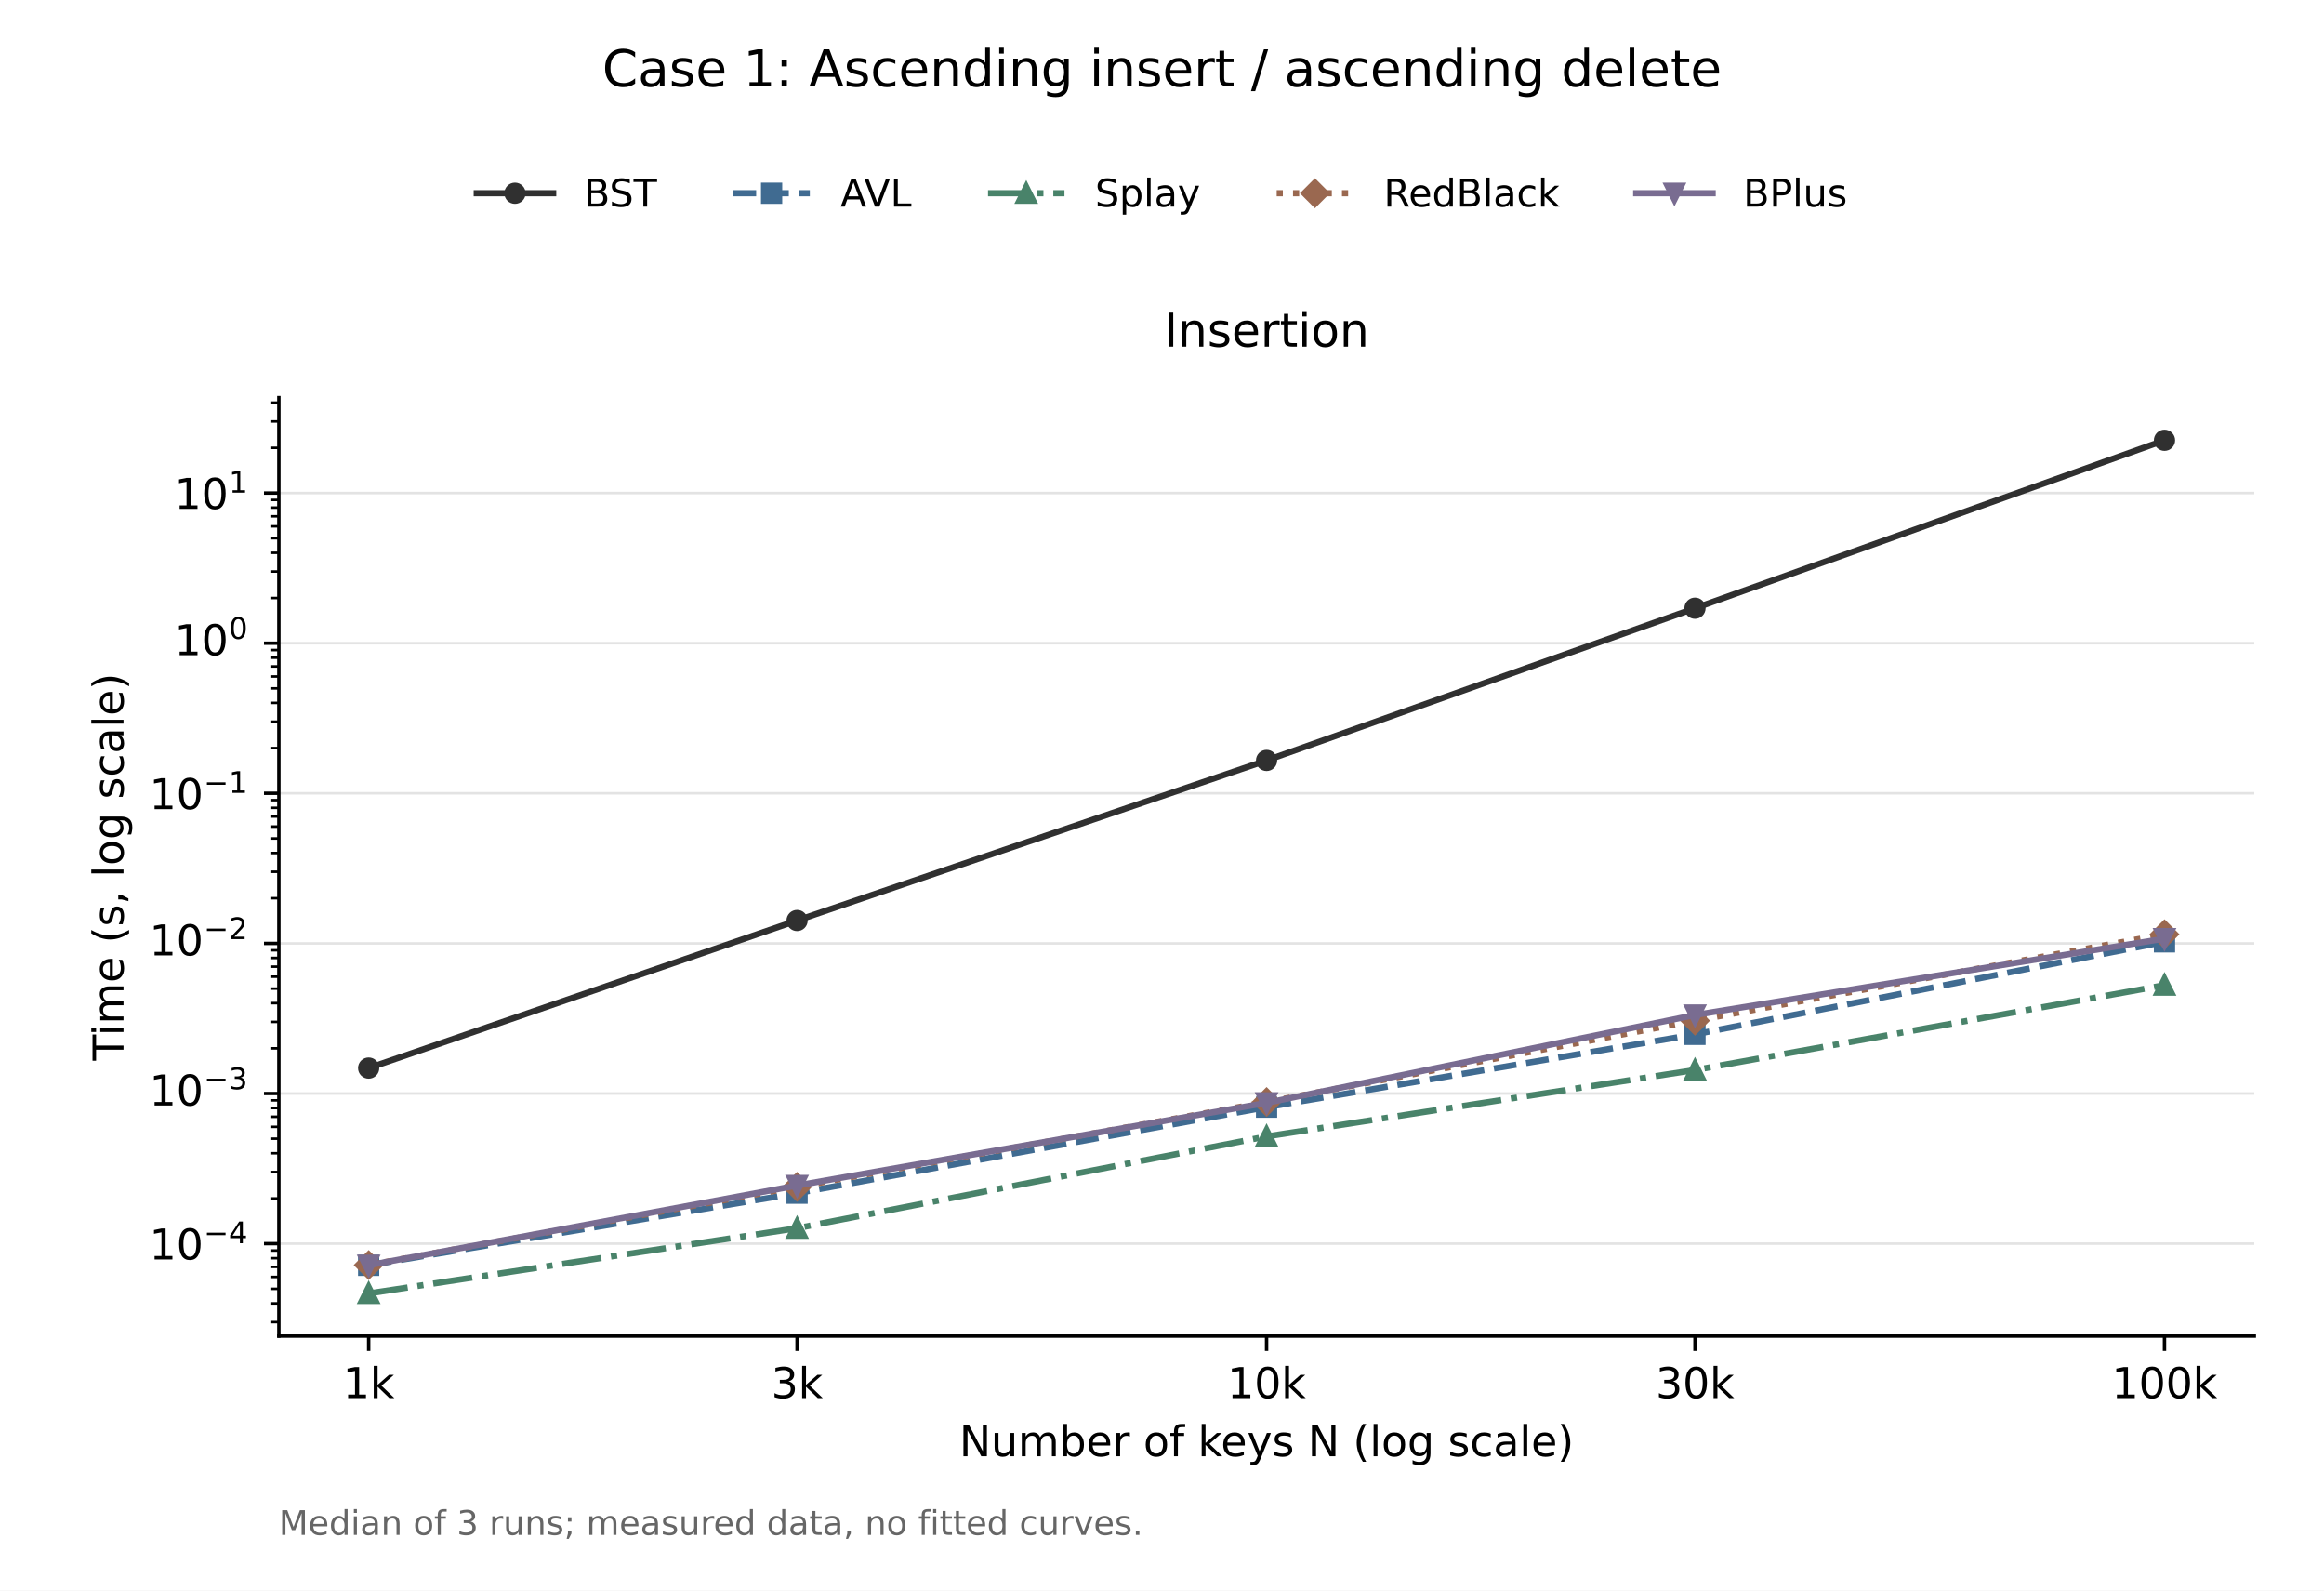
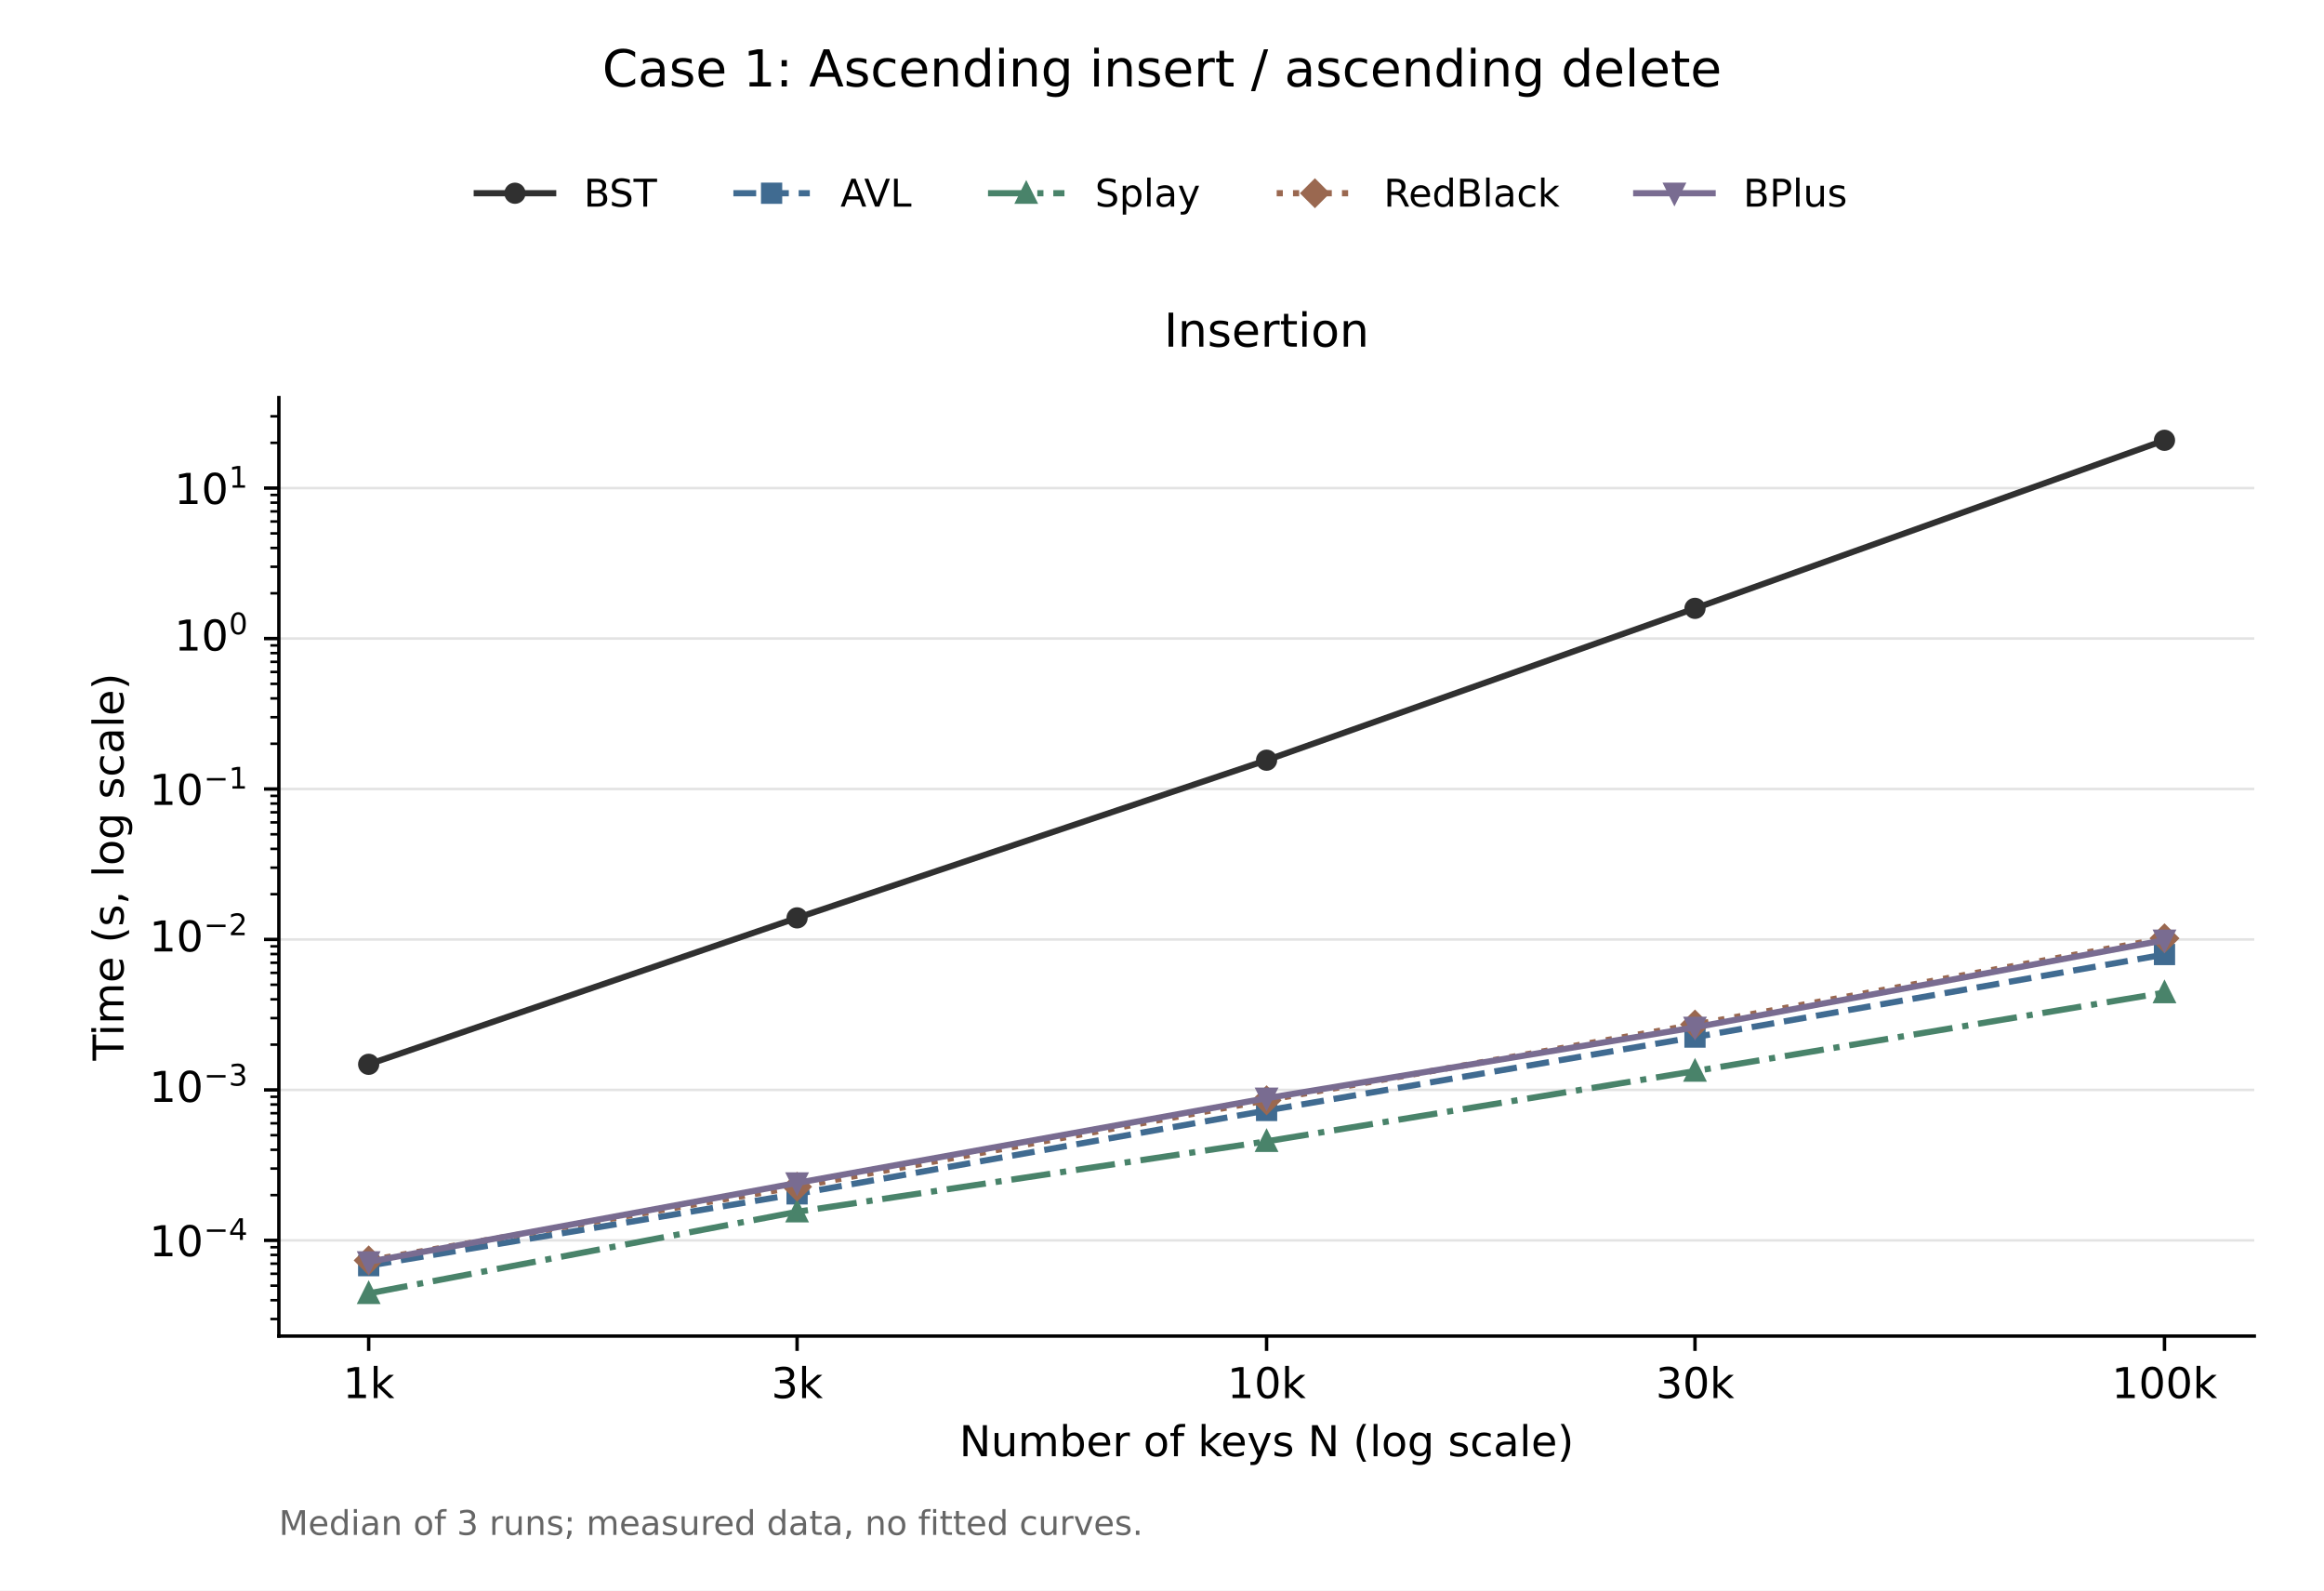
<svg xmlns="http://www.w3.org/2000/svg" xmlns:xlink="http://www.w3.org/1999/xlink" width="547.2pt" height="374.4pt" viewBox="0 0 547.2 374.4" version="1.1">
  <defs>
    <style type="text/css">*{stroke-linejoin: round; stroke-linecap: butt}</style>
  </defs>
  <g id="figure_1">
    <g id="patch_1">
      <path d="M 0 374.4 L 547.2 374.4 L 547.2 0 L 0 0 z " style="fill: #ffffff" />
    </g>
    <g id="axes_1">
      <g id="patch_2">
        <path d="M 65.664 314.496 L 530.784 314.496 L 530.784 93.6 L 65.664 93.6 z " style="fill: #ffffff" />
      </g>
      <g id="matplotlib.axis_1">
        <g id="xtick_1">
          <g id="line2d_1">
            <defs>
-               <path id="m1c7513a665" d="M 0 0 L 0 3.5 " style="stroke: #000000; stroke-width: 0.8" />
+               <path id="m2b00130491" d="M 0 0 L 0 3.5 " style="stroke: #000000; stroke-width: 0.8" />
            </defs>
            <g>
-               <use xlink:href="#m1c7513a665" x="86.806" y="314.496" style="stroke: #000000; stroke-width: 0.8" />
+               <use xlink:href="#m2b00130491" x="86.806" y="314.496" style="stroke: #000000; stroke-width: 0.8" />
            </g>
          </g>
          <g id="text_1">
            <text style="font-size: 10px; font-family: 'DejaVu Sans'; text-anchor: middle" x="86.806" y="329.094" transform="rotate(-0 86.80582 329.0944)">1k</text>
          </g>
        </g>
        <g id="xtick_2">
          <g id="line2d_2">
            <g>
-               <use xlink:href="#m1c7513a665" x="187.678" y="314.496" style="stroke: #000000; stroke-width: 0.8" />
+               <use xlink:href="#m2b00130491" x="187.678" y="314.496" style="stroke: #000000; stroke-width: 0.8" />
            </g>
          </g>
          <g id="text_2">
            <text style="font-size: 10px; font-family: 'DejaVu Sans'; text-anchor: middle" x="187.678" y="329.094" transform="rotate(-0 187.6779 329.0944)">3k</text>
          </g>
        </g>
        <g id="xtick_3">
          <g id="line2d_3">
            <g>
-               <use xlink:href="#m1c7513a665" x="298.224" y="314.496" style="stroke: #000000; stroke-width: 0.8" />
+               <use xlink:href="#m2b00130491" x="298.224" y="314.496" style="stroke: #000000; stroke-width: 0.8" />
            </g>
          </g>
          <g id="text_3">
            <text style="font-size: 10px; font-family: 'DejaVu Sans'; text-anchor: middle" x="298.224" y="329.094" transform="rotate(-0 298.224 329.0944)">10k</text>
          </g>
        </g>
        <g id="xtick_4">
          <g id="line2d_4">
            <g>
-               <use xlink:href="#m1c7513a665" x="399.096" y="314.496" style="stroke: #000000; stroke-width: 0.8" />
+               <use xlink:href="#m2b00130491" x="399.096" y="314.496" style="stroke: #000000; stroke-width: 0.8" />
            </g>
          </g>
          <g id="text_4">
            <text style="font-size: 10px; font-family: 'DejaVu Sans'; text-anchor: middle" x="399.096" y="329.094" transform="rotate(-0 399.0961 329.0944)">30k</text>
          </g>
        </g>
        <g id="xtick_5">
          <g id="line2d_5">
            <g>
-               <use xlink:href="#m1c7513a665" x="509.642" y="314.496" style="stroke: #000000; stroke-width: 0.8" />
+               <use xlink:href="#m2b00130491" x="509.642" y="314.496" style="stroke: #000000; stroke-width: 0.8" />
            </g>
          </g>
          <g id="text_5">
            <text style="font-size: 10px; font-family: 'DejaVu Sans'; text-anchor: middle" x="509.642" y="329.094" transform="rotate(-0 509.6422 329.0944)">100k</text>
          </g>
        </g>
        <g id="text_6">
          <text style="font-size: 10px; font-family: 'DejaVu Sans'; text-anchor: middle" x="298.224" y="342.773" transform="rotate(-0 298.224 342.7726)">Number of keys N (log scale)</text>
        </g>
      </g>
      <g id="matplotlib.axis_2">
        <g id="ytick_1">
          <g id="line2d_6">
-             <path d="M 65.664 292.737 L 530.784 292.737 " clip-path="url(#pee68de9b58)" style="fill: none; stroke: #e3e3e3; stroke-width: 0.6; stroke-linecap: square" />
+             <path d="M 65.664 291.967 L 530.784 291.967 " clip-path="url(#p009f56ac9d)" style="fill: none; stroke: #e3e3e3; stroke-width: 0.6; stroke-linecap: square" />
          </g>
          <g id="line2d_7">
            <defs>
-               <path id="ma2f97e569a" d="M 0 0 L -3.5 0 " style="stroke: #000000; stroke-width: 0.8" />
+               <path id="m5055ec1db6" d="M 0 0 L -3.5 0 " style="stroke: #000000; stroke-width: 0.8" />
            </defs>
            <g>
-               <use xlink:href="#ma2f97e569a" x="65.664" y="292.737" style="stroke: #000000; stroke-width: 0.8" />
+               <use xlink:href="#m5055ec1db6" x="65.664" y="291.967" style="stroke: #000000; stroke-width: 0.8" />
            </g>
          </g>
          <g id="text_7">
-             <g transform="translate(35.164 296.5367)">
+             <g transform="translate(35.164 295.7666)">
              <text>
                <tspan x="0" y="-0.064" style="font-size: 10px; font-family: 'DejaVu Sans'">1</tspan>
                <tspan x="6.362" y="-0.064" style="font-size: 10px; font-family: 'DejaVu Sans'">0</tspan>
                <tspan x="12.82" y="-3.892" style="font-size: 7px; font-family: 'DejaVu Sans'">−</tspan>
                <tspan x="18.686" y="-3.892" style="font-size: 7px; font-family: 'DejaVu Sans'">4</tspan>
              </text>
            </g>
          </g>
        </g>
        <g id="ytick_2">
          <g id="line2d_8">
-             <path d="M 65.664 257.402 L 530.784 257.402 " clip-path="url(#pee68de9b58)" style="fill: none; stroke: #e3e3e3; stroke-width: 0.6; stroke-linecap: square" />
+             <path d="M 65.664 256.553 L 530.784 256.553 " clip-path="url(#p009f56ac9d)" style="fill: none; stroke: #e3e3e3; stroke-width: 0.6; stroke-linecap: square" />
          </g>
          <g id="line2d_9">
            <g>
-               <use xlink:href="#ma2f97e569a" x="65.664" y="257.402" style="stroke: #000000; stroke-width: 0.8" />
+               <use xlink:href="#m5055ec1db6" x="65.664" y="256.553" style="stroke: #000000; stroke-width: 0.8" />
            </g>
          </g>
          <g id="text_8">
-             <g transform="translate(35.164 261.201)">
+             <g transform="translate(35.164 260.3518)">
              <text>
                <tspan x="0" y="-0.977" style="font-size: 10px; font-family: 'DejaVu Sans'">1</tspan>
                <tspan x="6.362" y="-0.977" style="font-size: 10px; font-family: 'DejaVu Sans'">0</tspan>
                <tspan x="12.82" y="-4.805" style="font-size: 7px; font-family: 'DejaVu Sans'">−</tspan>
                <tspan x="18.686" y="-4.805" style="font-size: 7px; font-family: 'DejaVu Sans'">3</tspan>
              </text>
            </g>
          </g>
        </g>
        <g id="ytick_3">
          <g id="line2d_10">
-             <path d="M 65.664 222.066 L 530.784 222.066 " clip-path="url(#pee68de9b58)" style="fill: none; stroke: #e3e3e3; stroke-width: 0.6; stroke-linecap: square" />
+             <path d="M 65.664 221.138 L 530.784 221.138 " clip-path="url(#p009f56ac9d)" style="fill: none; stroke: #e3e3e3; stroke-width: 0.6; stroke-linecap: square" />
          </g>
          <g id="line2d_11">
            <g>
-               <use xlink:href="#ma2f97e569a" x="65.664" y="222.066" style="stroke: #000000; stroke-width: 0.8" />
+               <use xlink:href="#m5055ec1db6" x="65.664" y="221.138" style="stroke: #000000; stroke-width: 0.8" />
            </g>
          </g>
          <g id="text_9">
-             <g transform="translate(35.164 225.8653)">
+             <g transform="translate(35.164 224.937)">
              <text>
                <tspan x="0" y="-0.977" style="font-size: 10px; font-family: 'DejaVu Sans'">1</tspan>
                <tspan x="6.362" y="-0.977" style="font-size: 10px; font-family: 'DejaVu Sans'">0</tspan>
                <tspan x="12.82" y="-4.805" style="font-size: 7px; font-family: 'DejaVu Sans'">−</tspan>
                <tspan x="18.686" y="-4.805" style="font-size: 7px; font-family: 'DejaVu Sans'">2</tspan>
              </text>
            </g>
          </g>
        </g>
        <g id="ytick_4">
          <g id="line2d_12">
-             <path d="M 65.664 186.73 L 530.784 186.73 " clip-path="url(#pee68de9b58)" style="fill: none; stroke: #e3e3e3; stroke-width: 0.6; stroke-linecap: square" />
+             <path d="M 65.664 185.723 L 530.784 185.723 " clip-path="url(#p009f56ac9d)" style="fill: none; stroke: #e3e3e3; stroke-width: 0.6; stroke-linecap: square" />
          </g>
          <g id="line2d_13">
            <g>
-               <use xlink:href="#ma2f97e569a" x="65.664" y="186.73" style="stroke: #000000; stroke-width: 0.8" />
+               <use xlink:href="#m5055ec1db6" x="65.664" y="185.723" style="stroke: #000000; stroke-width: 0.8" />
            </g>
          </g>
          <g id="text_10">
-             <g transform="translate(35.164 190.5296)">
+             <g transform="translate(35.164 189.5222)">
              <text>
                <tspan x="0" y="-0.064" style="font-size: 10px; font-family: 'DejaVu Sans'">1</tspan>
                <tspan x="6.362" y="-0.064" style="font-size: 10px; font-family: 'DejaVu Sans'">0</tspan>
                <tspan x="12.82" y="-3.892" style="font-size: 7px; font-family: 'DejaVu Sans'">−</tspan>
                <tspan x="18.686" y="-3.892" style="font-size: 7px; font-family: 'DejaVu Sans'">1</tspan>
              </text>
            </g>
          </g>
        </g>
        <g id="ytick_5">
          <g id="line2d_14">
-             <path d="M 65.664 151.395 L 530.784 151.395 " clip-path="url(#pee68de9b58)" style="fill: none; stroke: #e3e3e3; stroke-width: 0.6; stroke-linecap: square" />
+             <path d="M 65.664 150.308 L 530.784 150.308 " clip-path="url(#p009f56ac9d)" style="fill: none; stroke: #e3e3e3; stroke-width: 0.6; stroke-linecap: square" />
          </g>
          <g id="line2d_15">
            <g>
-               <use xlink:href="#ma2f97e569a" x="65.664" y="151.395" style="stroke: #000000; stroke-width: 0.8" />
+               <use xlink:href="#m5055ec1db6" x="65.664" y="150.308" style="stroke: #000000; stroke-width: 0.8" />
            </g>
          </g>
          <g id="text_11">
-             <g transform="translate(41.064 155.1939)">
+             <g transform="translate(41.064 154.1074)">
              <text>
                <tspan x="0" y="-0.977" style="font-size: 10px; font-family: 'DejaVu Sans'">1</tspan>
                <tspan x="6.362" y="-0.977" style="font-size: 10px; font-family: 'DejaVu Sans'">0</tspan>
                <tspan x="12.82" y="-4.805" style="font-size: 7px; font-family: 'DejaVu Sans'">0</tspan>
              </text>
            </g>
          </g>
        </g>
        <g id="ytick_6">
          <g id="line2d_16">
-             <path d="M 65.664 116.059 L 530.784 116.059 " clip-path="url(#pee68de9b58)" style="fill: none; stroke: #e3e3e3; stroke-width: 0.6; stroke-linecap: square" />
+             <path d="M 65.664 114.893 L 530.784 114.893 " clip-path="url(#p009f56ac9d)" style="fill: none; stroke: #e3e3e3; stroke-width: 0.6; stroke-linecap: square" />
          </g>
          <g id="line2d_17">
            <g>
-               <use xlink:href="#ma2f97e569a" x="65.664" y="116.059" style="stroke: #000000; stroke-width: 0.8" />
+               <use xlink:href="#m5055ec1db6" x="65.664" y="114.893" style="stroke: #000000; stroke-width: 0.8" />
            </g>
          </g>
          <g id="text_12">
-             <g transform="translate(41.064 119.8582)">
+             <g transform="translate(41.064 118.6926)">
              <text>
                <tspan x="0" y="-0.064" style="font-size: 10px; font-family: 'DejaVu Sans'">1</tspan>
                <tspan x="6.362" y="-0.064" style="font-size: 10px; font-family: 'DejaVu Sans'">0</tspan>
                <tspan x="12.82" y="-3.892" style="font-size: 7px; font-family: 'DejaVu Sans'">1</tspan>
              </text>
            </g>
          </g>
        </g>
        <g id="ytick_7">
          <g id="line2d_18">
            <defs>
-               <path id="m402c06af45" d="M 0 0 L -2 0 " style="stroke: #000000; stroke-width: 0.6" />
+               <path id="m059e5c8667" d="M 0 0 L -2 0 " style="stroke: #000000; stroke-width: 0.6" />
            </defs>
            <g>
-               <use xlink:href="#m402c06af45" x="65.664" y="311.214" style="stroke: #000000; stroke-width: 0.6" />
+               <use xlink:href="#m059e5c8667" x="65.664" y="310.485" style="stroke: #000000; stroke-width: 0.6" />
            </g>
          </g>
        </g>
        <g id="ytick_8">
          <g id="line2d_19">
            <g>
-               <use xlink:href="#m402c06af45" x="65.664" y="306.799" style="stroke: #000000; stroke-width: 0.6" />
+               <use xlink:href="#m059e5c8667" x="65.664" y="306.06" style="stroke: #000000; stroke-width: 0.6" />
            </g>
          </g>
        </g>
        <g id="ytick_9">
          <g id="line2d_20">
            <g>
-               <use xlink:href="#m402c06af45" x="65.664" y="303.375" style="stroke: #000000; stroke-width: 0.6" />
+               <use xlink:href="#m059e5c8667" x="65.664" y="302.628" style="stroke: #000000; stroke-width: 0.6" />
            </g>
          </g>
        </g>
        <g id="ytick_10">
          <g id="line2d_21">
            <g>
-               <use xlink:href="#m402c06af45" x="65.664" y="300.577" style="stroke: #000000; stroke-width: 0.6" />
+               <use xlink:href="#m059e5c8667" x="65.664" y="299.824" style="stroke: #000000; stroke-width: 0.6" />
            </g>
          </g>
        </g>
        <g id="ytick_11">
          <g id="line2d_22">
            <g>
-               <use xlink:href="#m402c06af45" x="65.664" y="298.211" style="stroke: #000000; stroke-width: 0.6" />
+               <use xlink:href="#m059e5c8667" x="65.664" y="297.453" style="stroke: #000000; stroke-width: 0.6" />
            </g>
          </g>
        </g>
        <g id="ytick_12">
          <g id="line2d_23">
            <g>
-               <use xlink:href="#m402c06af45" x="65.664" y="296.162" style="stroke: #000000; stroke-width: 0.6" />
+               <use xlink:href="#m059e5c8667" x="65.664" y="295.399" style="stroke: #000000; stroke-width: 0.6" />
            </g>
          </g>
        </g>
        <g id="ytick_13">
          <g id="line2d_24">
            <g>
-               <use xlink:href="#m402c06af45" x="65.664" y="294.354" style="stroke: #000000; stroke-width: 0.6" />
+               <use xlink:href="#m059e5c8667" x="65.664" y="293.588" style="stroke: #000000; stroke-width: 0.6" />
            </g>
          </g>
        </g>
        <g id="ytick_14">
          <g id="line2d_25">
            <g>
-               <use xlink:href="#m402c06af45" x="65.664" y="282.1" style="stroke: #000000; stroke-width: 0.6" />
+               <use xlink:href="#m059e5c8667" x="65.664" y="281.306" style="stroke: #000000; stroke-width: 0.6" />
            </g>
          </g>
        </g>
        <g id="ytick_15">
          <g id="line2d_26">
            <g>
-               <use xlink:href="#m402c06af45" x="65.664" y="275.878" style="stroke: #000000; stroke-width: 0.6" />
+               <use xlink:href="#m059e5c8667" x="65.664" y="275.07" style="stroke: #000000; stroke-width: 0.6" />
            </g>
          </g>
        </g>
        <g id="ytick_16">
          <g id="line2d_27">
            <g>
-               <use xlink:href="#m402c06af45" x="65.664" y="271.463" style="stroke: #000000; stroke-width: 0.6" />
+               <use xlink:href="#m059e5c8667" x="65.664" y="270.646" style="stroke: #000000; stroke-width: 0.6" />
            </g>
          </g>
        </g>
        <g id="ytick_17">
          <g id="line2d_28">
            <g>
-               <use xlink:href="#m402c06af45" x="65.664" y="268.039" style="stroke: #000000; stroke-width: 0.6" />
+               <use xlink:href="#m059e5c8667" x="65.664" y="267.214" style="stroke: #000000; stroke-width: 0.6" />
            </g>
          </g>
        </g>
        <g id="ytick_18">
          <g id="line2d_29">
            <g>
-               <use xlink:href="#m402c06af45" x="65.664" y="265.241" style="stroke: #000000; stroke-width: 0.6" />
+               <use xlink:href="#m059e5c8667" x="65.664" y="264.409" style="stroke: #000000; stroke-width: 0.6" />
            </g>
          </g>
        </g>
        <g id="ytick_19">
          <g id="line2d_30">
            <g>
-               <use xlink:href="#m402c06af45" x="65.664" y="262.875" style="stroke: #000000; stroke-width: 0.6" />
+               <use xlink:href="#m059e5c8667" x="65.664" y="262.038" style="stroke: #000000; stroke-width: 0.6" />
            </g>
          </g>
        </g>
        <g id="ytick_20">
          <g id="line2d_31">
            <g>
-               <use xlink:href="#m402c06af45" x="65.664" y="260.826" style="stroke: #000000; stroke-width: 0.6" />
+               <use xlink:href="#m059e5c8667" x="65.664" y="259.985" style="stroke: #000000; stroke-width: 0.6" />
            </g>
          </g>
        </g>
        <g id="ytick_21">
          <g id="line2d_32">
            <g>
-               <use xlink:href="#m402c06af45" x="65.664" y="259.019" style="stroke: #000000; stroke-width: 0.6" />
+               <use xlink:href="#m059e5c8667" x="65.664" y="258.173" style="stroke: #000000; stroke-width: 0.6" />
            </g>
          </g>
        </g>
        <g id="ytick_22">
          <g id="line2d_33">
            <g>
-               <use xlink:href="#m402c06af45" x="65.664" y="246.765" style="stroke: #000000; stroke-width: 0.6" />
+               <use xlink:href="#m059e5c8667" x="65.664" y="245.892" style="stroke: #000000; stroke-width: 0.6" />
            </g>
          </g>
        </g>
        <g id="ytick_23">
          <g id="line2d_34">
            <g>
-               <use xlink:href="#m402c06af45" x="65.664" y="240.542" style="stroke: #000000; stroke-width: 0.6" />
+               <use xlink:href="#m059e5c8667" x="65.664" y="239.655" style="stroke: #000000; stroke-width: 0.6" />
            </g>
          </g>
        </g>
        <g id="ytick_24">
          <g id="line2d_35">
            <g>
-               <use xlink:href="#m402c06af45" x="65.664" y="236.128" style="stroke: #000000; stroke-width: 0.6" />
+               <use xlink:href="#m059e5c8667" x="65.664" y="235.231" style="stroke: #000000; stroke-width: 0.6" />
            </g>
          </g>
        </g>
        <g id="ytick_25">
          <g id="line2d_36">
            <g>
-               <use xlink:href="#m402c06af45" x="65.664" y="232.703" style="stroke: #000000; stroke-width: 0.6" />
+               <use xlink:href="#m059e5c8667" x="65.664" y="231.799" style="stroke: #000000; stroke-width: 0.6" />
            </g>
          </g>
        </g>
        <g id="ytick_26">
          <g id="line2d_37">
            <g>
-               <use xlink:href="#m402c06af45" x="65.664" y="229.905" style="stroke: #000000; stroke-width: 0.6" />
+               <use xlink:href="#m059e5c8667" x="65.664" y="228.995" style="stroke: #000000; stroke-width: 0.6" />
            </g>
          </g>
        </g>
        <g id="ytick_27">
          <g id="line2d_38">
            <g>
-               <use xlink:href="#m402c06af45" x="65.664" y="227.54" style="stroke: #000000; stroke-width: 0.6" />
+               <use xlink:href="#m059e5c8667" x="65.664" y="226.624" style="stroke: #000000; stroke-width: 0.6" />
            </g>
          </g>
        </g>
        <g id="ytick_28">
          <g id="line2d_39">
            <g>
-               <use xlink:href="#m402c06af45" x="65.664" y="225.49" style="stroke: #000000; stroke-width: 0.6" />
+               <use xlink:href="#m059e5c8667" x="65.664" y="224.57" style="stroke: #000000; stroke-width: 0.6" />
            </g>
          </g>
        </g>
        <g id="ytick_29">
          <g id="line2d_40">
            <g>
-               <use xlink:href="#m402c06af45" x="65.664" y="223.683" style="stroke: #000000; stroke-width: 0.6" />
+               <use xlink:href="#m059e5c8667" x="65.664" y="222.758" style="stroke: #000000; stroke-width: 0.6" />
            </g>
          </g>
        </g>
        <g id="ytick_30">
          <g id="line2d_41">
            <g>
-               <use xlink:href="#m402c06af45" x="65.664" y="211.429" style="stroke: #000000; stroke-width: 0.6" />
+               <use xlink:href="#m059e5c8667" x="65.664" y="210.477" style="stroke: #000000; stroke-width: 0.6" />
            </g>
          </g>
        </g>
        <g id="ytick_31">
          <g id="line2d_42">
            <g>
-               <use xlink:href="#m402c06af45" x="65.664" y="205.207" style="stroke: #000000; stroke-width: 0.6" />
+               <use xlink:href="#m059e5c8667" x="65.664" y="204.241" style="stroke: #000000; stroke-width: 0.6" />
            </g>
          </g>
        </g>
        <g id="ytick_32">
          <g id="line2d_43">
            <g>
-               <use xlink:href="#m402c06af45" x="65.664" y="200.792" style="stroke: #000000; stroke-width: 0.6" />
+               <use xlink:href="#m059e5c8667" x="65.664" y="199.816" style="stroke: #000000; stroke-width: 0.6" />
            </g>
          </g>
        </g>
        <g id="ytick_33">
          <g id="line2d_44">
            <g>
-               <use xlink:href="#m402c06af45" x="65.664" y="197.367" style="stroke: #000000; stroke-width: 0.6" />
+               <use xlink:href="#m059e5c8667" x="65.664" y="196.384" style="stroke: #000000; stroke-width: 0.6" />
            </g>
          </g>
        </g>
        <g id="ytick_34">
          <g id="line2d_45">
            <g>
-               <use xlink:href="#m402c06af45" x="65.664" y="194.57" style="stroke: #000000; stroke-width: 0.6" />
+               <use xlink:href="#m059e5c8667" x="65.664" y="193.58" style="stroke: #000000; stroke-width: 0.6" />
            </g>
          </g>
        </g>
        <g id="ytick_35">
          <g id="line2d_46">
            <g>
-               <use xlink:href="#m402c06af45" x="65.664" y="192.204" style="stroke: #000000; stroke-width: 0.6" />
+               <use xlink:href="#m059e5c8667" x="65.664" y="191.209" style="stroke: #000000; stroke-width: 0.6" />
            </g>
          </g>
        </g>
        <g id="ytick_36">
          <g id="line2d_47">
            <g>
-               <use xlink:href="#m402c06af45" x="65.664" y="190.155" style="stroke: #000000; stroke-width: 0.6" />
+               <use xlink:href="#m059e5c8667" x="65.664" y="189.155" style="stroke: #000000; stroke-width: 0.6" />
            </g>
          </g>
        </g>
        <g id="ytick_37">
          <g id="line2d_48">
            <g>
-               <use xlink:href="#m402c06af45" x="65.664" y="188.347" style="stroke: #000000; stroke-width: 0.6" />
+               <use xlink:href="#m059e5c8667" x="65.664" y="187.344" style="stroke: #000000; stroke-width: 0.6" />
            </g>
          </g>
        </g>
        <g id="ytick_38">
          <g id="line2d_49">
            <g>
-               <use xlink:href="#m402c06af45" x="65.664" y="176.093" style="stroke: #000000; stroke-width: 0.6" />
+               <use xlink:href="#m059e5c8667" x="65.664" y="175.062" style="stroke: #000000; stroke-width: 0.6" />
            </g>
          </g>
        </g>
        <g id="ytick_39">
          <g id="line2d_50">
            <g>
-               <use xlink:href="#m402c06af45" x="65.664" y="169.871" style="stroke: #000000; stroke-width: 0.6" />
+               <use xlink:href="#m059e5c8667" x="65.664" y="168.826" style="stroke: #000000; stroke-width: 0.6" />
            </g>
          </g>
        </g>
        <g id="ytick_40">
          <g id="line2d_51">
            <g>
-               <use xlink:href="#m402c06af45" x="65.664" y="165.456" style="stroke: #000000; stroke-width: 0.6" />
+               <use xlink:href="#m059e5c8667" x="65.664" y="164.401" style="stroke: #000000; stroke-width: 0.6" />
            </g>
          </g>
        </g>
        <g id="ytick_41">
          <g id="line2d_52">
            <g>
-               <use xlink:href="#m402c06af45" x="65.664" y="162.032" style="stroke: #000000; stroke-width: 0.6" />
+               <use xlink:href="#m059e5c8667" x="65.664" y="160.969" style="stroke: #000000; stroke-width: 0.6" />
            </g>
          </g>
        </g>
        <g id="ytick_42">
          <g id="line2d_53">
            <g>
-               <use xlink:href="#m402c06af45" x="65.664" y="159.234" style="stroke: #000000; stroke-width: 0.6" />
+               <use xlink:href="#m059e5c8667" x="65.664" y="158.165" style="stroke: #000000; stroke-width: 0.6" />
            </g>
          </g>
        </g>
        <g id="ytick_43">
          <g id="line2d_54">
            <g>
-               <use xlink:href="#m402c06af45" x="65.664" y="156.868" style="stroke: #000000; stroke-width: 0.6" />
+               <use xlink:href="#m059e5c8667" x="65.664" y="155.794" style="stroke: #000000; stroke-width: 0.6" />
            </g>
          </g>
        </g>
        <g id="ytick_44">
          <g id="line2d_55">
            <g>
-               <use xlink:href="#m402c06af45" x="65.664" y="154.819" style="stroke: #000000; stroke-width: 0.6" />
+               <use xlink:href="#m059e5c8667" x="65.664" y="153.74" style="stroke: #000000; stroke-width: 0.6" />
            </g>
          </g>
        </g>
        <g id="ytick_45">
          <g id="line2d_56">
            <g>
-               <use xlink:href="#m402c06af45" x="65.664" y="153.012" style="stroke: #000000; stroke-width: 0.6" />
+               <use xlink:href="#m059e5c8667" x="65.664" y="151.929" style="stroke: #000000; stroke-width: 0.6" />
            </g>
          </g>
        </g>
        <g id="ytick_46">
          <g id="line2d_57">
            <g>
-               <use xlink:href="#m402c06af45" x="65.664" y="140.758" style="stroke: #000000; stroke-width: 0.6" />
+               <use xlink:href="#m059e5c8667" x="65.664" y="139.647" style="stroke: #000000; stroke-width: 0.6" />
            </g>
          </g>
        </g>
        <g id="ytick_47">
          <g id="line2d_58">
            <g>
-               <use xlink:href="#m402c06af45" x="65.664" y="134.535" style="stroke: #000000; stroke-width: 0.6" />
+               <use xlink:href="#m059e5c8667" x="65.664" y="133.411" style="stroke: #000000; stroke-width: 0.6" />
            </g>
          </g>
        </g>
        <g id="ytick_48">
          <g id="line2d_59">
            <g>
-               <use xlink:href="#m402c06af45" x="65.664" y="130.12" style="stroke: #000000; stroke-width: 0.6" />
+               <use xlink:href="#m059e5c8667" x="65.664" y="128.986" style="stroke: #000000; stroke-width: 0.6" />
            </g>
          </g>
        </g>
        <g id="ytick_49">
          <g id="line2d_60">
            <g>
-               <use xlink:href="#m402c06af45" x="65.664" y="126.696" style="stroke: #000000; stroke-width: 0.6" />
+               <use xlink:href="#m059e5c8667" x="65.664" y="125.554" style="stroke: #000000; stroke-width: 0.6" />
            </g>
          </g>
        </g>
        <g id="ytick_50">
          <g id="line2d_61">
            <g>
-               <use xlink:href="#m402c06af45" x="65.664" y="123.898" style="stroke: #000000; stroke-width: 0.6" />
+               <use xlink:href="#m059e5c8667" x="65.664" y="122.75" style="stroke: #000000; stroke-width: 0.6" />
            </g>
          </g>
        </g>
        <g id="ytick_51">
          <g id="line2d_62">
            <g>
-               <use xlink:href="#m402c06af45" x="65.664" y="121.533" style="stroke: #000000; stroke-width: 0.6" />
+               <use xlink:href="#m059e5c8667" x="65.664" y="120.379" style="stroke: #000000; stroke-width: 0.6" />
            </g>
          </g>
        </g>
        <g id="ytick_52">
          <g id="line2d_63">
            <g>
-               <use xlink:href="#m402c06af45" x="65.664" y="119.483" style="stroke: #000000; stroke-width: 0.6" />
+               <use xlink:href="#m059e5c8667" x="65.664" y="118.325" style="stroke: #000000; stroke-width: 0.6" />
            </g>
          </g>
        </g>
        <g id="ytick_53">
          <g id="line2d_64">
            <g>
-               <use xlink:href="#m402c06af45" x="65.664" y="117.676" style="stroke: #000000; stroke-width: 0.6" />
+               <use xlink:href="#m059e5c8667" x="65.664" y="116.514" style="stroke: #000000; stroke-width: 0.6" />
            </g>
          </g>
        </g>
        <g id="ytick_54">
          <g id="line2d_65">
            <g>
-               <use xlink:href="#m402c06af45" x="65.664" y="105.422" style="stroke: #000000; stroke-width: 0.6" />
+               <use xlink:href="#m059e5c8667" x="65.664" y="104.233" style="stroke: #000000; stroke-width: 0.6" />
            </g>
          </g>
        </g>
        <g id="ytick_55">
          <g id="line2d_66">
            <g>
-               <use xlink:href="#m402c06af45" x="65.664" y="99.2" style="stroke: #000000; stroke-width: 0.6" />
-             </g>
-           </g>
-         </g>
-         <g id="ytick_56">
-           <g id="line2d_67">
-             <g>
-               <use xlink:href="#m402c06af45" x="65.664" y="94.785" style="stroke: #000000; stroke-width: 0.6" />
+               <use xlink:href="#m059e5c8667" x="65.664" y="97.996" style="stroke: #000000; stroke-width: 0.6" />
            </g>
          </g>
        </g>
        <g id="text_13">
          <text style="font-size: 10px; font-family: 'DejaVu Sans'; text-anchor: middle" x="29.084" y="204.048" transform="rotate(-90 29.08431 204.048)">Time (s, log scale)</text>
        </g>
      </g>
+       <g id="line2d_67">
+         <path d="M 86.806 250.528 L 187.678 216.058 L 298.224 178.942 L 399.096 143.199 L 509.642 103.641 " clip-path="url(#p009f56ac9d)" style="fill: none; stroke: #303030; stroke-width: 1.45; stroke-linecap: square" />
+         <defs>
+           <path id="m9247743e41" d="M 0 2 C 0.53 2 1.039 1.789 1.414 1.414 C 1.789 1.039 2 0.53 2 0 C 2 -0.53 1.789 -1.039 1.414 -1.414 C 1.039 -1.789 0.53 -2 0 -2 C -0.53 -2 -1.039 -1.789 -1.414 -1.414 C -1.789 -1.039 -2 -0.53 -2 0 C -2 0.53 -1.789 1.039 -1.414 1.414 C -1.039 1.789 -0.53 2 0 2 z " style="stroke: #303030" />
+         </defs>
+         <g clip-path="url(#p009f56ac9d)">
+           <use xlink:href="#m9247743e41" x="86.806" y="250.528" style="fill: #303030; stroke: #303030" />
+           <use xlink:href="#m9247743e41" x="187.678" y="216.058" style="fill: #303030; stroke: #303030" />
+           <use xlink:href="#m9247743e41" x="298.224" y="178.942" style="fill: #303030; stroke: #303030" />
+           <use xlink:href="#m9247743e41" x="399.096" y="143.199" style="fill: #303030; stroke: #303030" />
+           <use xlink:href="#m9247743e41" x="509.642" y="103.641" style="fill: #303030; stroke: #303030" />
+         </g>
+       </g>
      <g id="line2d_68">
-         <path d="M 86.806 251.413 L 187.678 216.678 L 298.224 178.998 L 399.096 143.161 L 509.642 103.641 " clip-path="url(#pee68de9b58)" style="fill: none; stroke: #303030; stroke-width: 1.45; stroke-linecap: square" />
+         <path d="M 86.806 297.922 L 187.678 281.025 L 298.224 261.395 L 399.096 244.118 L 509.642 224.684 " clip-path="url(#p009f56ac9d)" style="fill: none; stroke-dasharray: 5.365,2.32; stroke-dashoffset: 0; stroke: #406b91; stroke-width: 1.45" />
        <defs>
-           <path id="m6a76dd4367" d="M 0 2 C 0.53 2 1.039 1.789 1.414 1.414 C 1.789 1.039 2 0.53 2 0 C 2 -0.53 1.789 -1.039 1.414 -1.414 C 1.039 -1.789 0.53 -2 0 -2 C -0.53 -2 -1.039 -1.789 -1.414 -1.414 C -1.789 -1.039 -2 -0.53 -2 0 C -2 0.53 -1.789 1.039 -1.414 1.414 C -1.039 1.789 -0.53 2 0 2 z " style="stroke: #303030" />
+           <path id="me543a536f9" d="M -2 2 L 2 2 L 2 -2 L -2 -2 z " style="stroke: #406b91; stroke-linejoin: miter" />
        </defs>
-         <g clip-path="url(#pee68de9b58)">
-           <use xlink:href="#m6a76dd4367" x="86.806" y="251.413" style="fill: #303030; stroke: #303030" />
-           <use xlink:href="#m6a76dd4367" x="187.678" y="216.678" style="fill: #303030; stroke: #303030" />
-           <use xlink:href="#m6a76dd4367" x="298.224" y="178.998" style="fill: #303030; stroke: #303030" />
-           <use xlink:href="#m6a76dd4367" x="399.096" y="143.161" style="fill: #303030; stroke: #303030" />
-           <use xlink:href="#m6a76dd4367" x="509.642" y="103.641" style="fill: #303030; stroke: #303030" />
+         <g clip-path="url(#p009f56ac9d)">
+           <use xlink:href="#me543a536f9" x="86.806" y="297.922" style="fill: #406b91; stroke: #406b91; stroke-linejoin: miter" />
+           <use xlink:href="#me543a536f9" x="187.678" y="281.025" style="fill: #406b91; stroke: #406b91; stroke-linejoin: miter" />
+           <use xlink:href="#me543a536f9" x="298.224" y="261.395" style="fill: #406b91; stroke: #406b91; stroke-linejoin: miter" />
+           <use xlink:href="#me543a536f9" x="399.096" y="244.118" style="fill: #406b91; stroke: #406b91; stroke-linejoin: miter" />
+           <use xlink:href="#me543a536f9" x="509.642" y="224.684" style="fill: #406b91; stroke: #406b91; stroke-linejoin: miter" />
        </g>
      </g>
      <g id="line2d_69">
-         <path d="M 86.806 297.843 L 187.678 280.863 L 298.224 260.615 L 399.096 243.477 L 509.642 221.704 " clip-path="url(#pee68de9b58)" style="fill: none; stroke-dasharray: 5.365,2.32; stroke-dashoffset: 0; stroke: #406b91; stroke-width: 1.45" />
+         <path d="M 86.806 304.455 L 187.678 285.247 L 298.224 268.661 L 399.096 252.124 L 509.642 233.65 " clip-path="url(#p009f56ac9d)" style="fill: none; stroke-dasharray: 9.28,2.32,1.45,2.32; stroke-dashoffset: 0; stroke: #49836a; stroke-width: 1.45" />
        <defs>
-           <path id="m8acd7e0a85" d="M -2 2 L 2 2 L 2 -2 L -2 -2 z " style="stroke: #406b91; stroke-linejoin: miter" />
+           <path id="mb185b886af" d="M 0 -2 L -2 2 L 2 2 z " style="stroke: #49836a; stroke-linejoin: miter" />
        </defs>
-         <g clip-path="url(#pee68de9b58)">
-           <use xlink:href="#m8acd7e0a85" x="86.806" y="297.843" style="fill: #406b91; stroke: #406b91; stroke-linejoin: miter" />
-           <use xlink:href="#m8acd7e0a85" x="187.678" y="280.863" style="fill: #406b91; stroke: #406b91; stroke-linejoin: miter" />
-           <use xlink:href="#m8acd7e0a85" x="298.224" y="260.615" style="fill: #406b91; stroke: #406b91; stroke-linejoin: miter" />
-           <use xlink:href="#m8acd7e0a85" x="399.096" y="243.477" style="fill: #406b91; stroke: #406b91; stroke-linejoin: miter" />
-           <use xlink:href="#m8acd7e0a85" x="509.642" y="221.704" style="fill: #406b91; stroke: #406b91; stroke-linejoin: miter" />
+         <g clip-path="url(#p009f56ac9d)">
+           <use xlink:href="#mb185b886af" x="86.806" y="304.455" style="fill: #49836a; stroke: #49836a; stroke-linejoin: miter" />
+           <use xlink:href="#mb185b886af" x="187.678" y="285.247" style="fill: #49836a; stroke: #49836a; stroke-linejoin: miter" />
+           <use xlink:href="#mb185b886af" x="298.224" y="268.661" style="fill: #49836a; stroke: #49836a; stroke-linejoin: miter" />
+           <use xlink:href="#mb185b886af" x="399.096" y="252.124" style="fill: #49836a; stroke: #49836a; stroke-linejoin: miter" />
+           <use xlink:href="#mb185b886af" x="509.642" y="233.65" style="fill: #49836a; stroke: #49836a; stroke-linejoin: miter" />
        </g>
      </g>
      <g id="line2d_70">
-         <path d="M 86.806 304.455 L 187.678 289.106 L 298.224 267.502 L 399.096 251.874 L 509.642 231.897 " clip-path="url(#pee68de9b58)" style="fill: none; stroke-dasharray: 9.28,2.32,1.45,2.32; stroke-dashoffset: 0; stroke: #49836a; stroke-width: 1.45" />
+         <path d="M 86.806 296.682 L 187.678 279.352 L 298.224 258.993 L 399.096 241.155 L 509.642 220.861 " clip-path="url(#p009f56ac9d)" style="fill: none; stroke-dasharray: 1.45,2.393; stroke-dashoffset: 0; stroke: #9a6850; stroke-width: 1.45" />
        <defs>
-           <path id="m07c39b2668" d="M 0 -2 L -2 2 L 2 2 z " style="stroke: #49836a; stroke-linejoin: miter" />
+           <path id="m16c22c0dda" d="M 0 2.828 L 2.828 0 L 0 -2.828 L -2.828 0 z " style="stroke: #9a6850; stroke-linejoin: miter" />
        </defs>
-         <g clip-path="url(#pee68de9b58)">
-           <use xlink:href="#m07c39b2668" x="86.806" y="304.455" style="fill: #49836a; stroke: #49836a; stroke-linejoin: miter" />
-           <use xlink:href="#m07c39b2668" x="187.678" y="289.106" style="fill: #49836a; stroke: #49836a; stroke-linejoin: miter" />
-           <use xlink:href="#m07c39b2668" x="298.224" y="267.502" style="fill: #49836a; stroke: #49836a; stroke-linejoin: miter" />
-           <use xlink:href="#m07c39b2668" x="399.096" y="251.874" style="fill: #49836a; stroke: #49836a; stroke-linejoin: miter" />
-           <use xlink:href="#m07c39b2668" x="509.642" y="231.897" style="fill: #49836a; stroke: #49836a; stroke-linejoin: miter" />
+         <g clip-path="url(#p009f56ac9d)">
+           <use xlink:href="#m16c22c0dda" x="86.806" y="296.682" style="fill: #9a6850; stroke: #9a6850; stroke-linejoin: miter" />
+           <use xlink:href="#m16c22c0dda" x="187.678" y="279.352" style="fill: #9a6850; stroke: #9a6850; stroke-linejoin: miter" />
+           <use xlink:href="#m16c22c0dda" x="298.224" y="258.993" style="fill: #9a6850; stroke: #9a6850; stroke-linejoin: miter" />
+           <use xlink:href="#m16c22c0dda" x="399.096" y="241.155" style="fill: #9a6850; stroke: #9a6850; stroke-linejoin: miter" />
+           <use xlink:href="#m16c22c0dda" x="509.642" y="220.861" style="fill: #9a6850; stroke: #9a6850; stroke-linejoin: miter" />
        </g>
      </g>
      <g id="line2d_71">
-         <path d="M 86.806 297.779 L 187.678 279.379 L 298.224 259.412 L 399.096 240.256 L 509.642 219.918 " clip-path="url(#pee68de9b58)" style="fill: none; stroke-dasharray: 1.45,2.393; stroke-dashoffset: 0; stroke: #9a6850; stroke-width: 1.45" />
+         <path d="M 86.806 297.02 L 187.678 278.445 L 298.224 258.503 L 399.096 241.822 L 509.642 221.306 " clip-path="url(#p009f56ac9d)" style="fill: none; stroke: #796c91; stroke-width: 1.45; stroke-linecap: square" />
        <defs>
-           <path id="mf3aaf3d2d7" d="M 0 2.828 L 2.828 0 L 0 -2.828 L -2.828 0 z " style="stroke: #9a6850; stroke-linejoin: miter" />
+           <path id="m4f90c5d7e7" d="M -0 2 L 2 -2 L -2 -2 z " style="stroke: #796c91; stroke-linejoin: miter" />
        </defs>
-         <g clip-path="url(#pee68de9b58)">
-           <use xlink:href="#mf3aaf3d2d7" x="86.806" y="297.779" style="fill: #9a6850; stroke: #9a6850; stroke-linejoin: miter" />
-           <use xlink:href="#mf3aaf3d2d7" x="187.678" y="279.379" style="fill: #9a6850; stroke: #9a6850; stroke-linejoin: miter" />
-           <use xlink:href="#mf3aaf3d2d7" x="298.224" y="259.412" style="fill: #9a6850; stroke: #9a6850; stroke-linejoin: miter" />
-           <use xlink:href="#mf3aaf3d2d7" x="399.096" y="240.256" style="fill: #9a6850; stroke: #9a6850; stroke-linejoin: miter" />
-           <use xlink:href="#mf3aaf3d2d7" x="509.642" y="219.918" style="fill: #9a6850; stroke: #9a6850; stroke-linejoin: miter" />
-         </g>
-       </g>
-       <g id="line2d_72">
-         <path d="M 86.806 297.821 L 187.678 279.049 L 298.224 259.601 L 399.096 238.919 L 509.642 220.938 " clip-path="url(#pee68de9b58)" style="fill: none; stroke: #796c91; stroke-width: 1.45; stroke-linecap: square" />
-         <defs>
-           <path id="m037c7b9c5d" d="M -0 2 L 2 -2 L -2 -2 z " style="stroke: #796c91; stroke-linejoin: miter" />
-         </defs>
-         <g clip-path="url(#pee68de9b58)">
-           <use xlink:href="#m037c7b9c5d" x="86.806" y="297.821" style="fill: #796c91; stroke: #796c91; stroke-linejoin: miter" />
-           <use xlink:href="#m037c7b9c5d" x="187.678" y="279.049" style="fill: #796c91; stroke: #796c91; stroke-linejoin: miter" />
-           <use xlink:href="#m037c7b9c5d" x="298.224" y="259.601" style="fill: #796c91; stroke: #796c91; stroke-linejoin: miter" />
-           <use xlink:href="#m037c7b9c5d" x="399.096" y="238.919" style="fill: #796c91; stroke: #796c91; stroke-linejoin: miter" />
-           <use xlink:href="#m037c7b9c5d" x="509.642" y="220.938" style="fill: #796c91; stroke: #796c91; stroke-linejoin: miter" />
+         <g clip-path="url(#p009f56ac9d)">
+           <use xlink:href="#m4f90c5d7e7" x="86.806" y="297.02" style="fill: #796c91; stroke: #796c91; stroke-linejoin: miter" />
+           <use xlink:href="#m4f90c5d7e7" x="187.678" y="278.445" style="fill: #796c91; stroke: #796c91; stroke-linejoin: miter" />
+           <use xlink:href="#m4f90c5d7e7" x="298.224" y="258.503" style="fill: #796c91; stroke: #796c91; stroke-linejoin: miter" />
+           <use xlink:href="#m4f90c5d7e7" x="399.096" y="241.822" style="fill: #796c91; stroke: #796c91; stroke-linejoin: miter" />
+           <use xlink:href="#m4f90c5d7e7" x="509.642" y="221.306" style="fill: #796c91; stroke: #796c91; stroke-linejoin: miter" />
        </g>
      </g>
      <g id="patch_3">
        <path d="M 65.664 314.496 L 65.664 93.6 " style="fill: none; stroke: #000000; stroke-width: 0.8; stroke-linejoin: miter; stroke-linecap: square" />
      </g>
      <g id="patch_4">
        <path d="M 65.664 314.496 L 530.784 314.496 " style="fill: none; stroke: #000000; stroke-width: 0.8; stroke-linejoin: miter; stroke-linecap: square" />
      </g>
      <g id="text_14">
        <text style="font-size: 11px; font-family: 'DejaVu Sans'; text-anchor: middle" x="298.224" y="81.6" transform="rotate(-0 298.224 81.6)">Insertion</text>
      </g>
    </g>
    <g id="text_15">
      <text style="font-size: 12px; font-family: 'DejaVu Sans'; text-anchor: middle" x="273.6" y="20.35" transform="rotate(-0 273.6 20.35012)">Case 1: Ascending insert / ascending delete</text>
    </g>
    <g id="text_16">
      <text style="font-size: 8px; font-family: 'DejaVu Sans'; text-anchor: start; fill: #666666" x="65.664" y="361.296" transform="rotate(-0 65.664 361.296)">Median of 3 runs; measured data, no fitted curves.</text>
    </g>
    <g id="legend_1">
-       <g id="line2d_73">
+       <g id="line2d_72">
        <path d="M 112.252 45.485 L 121.252 45.485 L 130.252 45.485 " style="fill: none; stroke: #303030; stroke-width: 1.45; stroke-linecap: square" />
        <g>
-           <use xlink:href="#m6a76dd4367" x="121.252" y="45.485" style="fill: #303030; stroke: #303030" />
+           <use xlink:href="#m9247743e41" x="121.252" y="45.485" style="fill: #303030; stroke: #303030" />
        </g>
      </g>
      <g id="text_17">
        <text style="font-size: 9px; font-family: 'DejaVu Sans'; text-anchor: start" x="137.452" y="48.635" transform="rotate(-0 137.4518 48.63459)">BST</text>
      </g>
-       <g id="line2d_74">
+       <g id="line2d_73">
        <path d="M 172.68 45.485 L 181.68 45.485 L 190.68 45.485 " style="fill: none; stroke-dasharray: 5.365,2.32; stroke-dashoffset: 0; stroke: #406b91; stroke-width: 1.45" />
        <g>
-           <use xlink:href="#m8acd7e0a85" x="181.68" y="45.485" style="fill: #406b91; stroke: #406b91; stroke-linejoin: miter" />
+           <use xlink:href="#me543a536f9" x="181.68" y="45.485" style="fill: #406b91; stroke: #406b91; stroke-linejoin: miter" />
        </g>
      </g>
      <g id="text_18">
        <text style="font-size: 9px; font-family: 'DejaVu Sans'; text-anchor: start" x="197.88" y="48.635" transform="rotate(-0 197.8798 48.63459)">AVL</text>
      </g>
-       <g id="line2d_75">
+       <g id="line2d_74">
        <path d="M 232.634 45.485 L 241.634 45.485 L 250.634 45.485 " style="fill: none; stroke-dasharray: 9.28,2.32,1.45,2.32; stroke-dashoffset: 0; stroke: #49836a; stroke-width: 1.45" />
        <g>
-           <use xlink:href="#m07c39b2668" x="241.634" y="45.485" style="fill: #49836a; stroke: #49836a; stroke-linejoin: miter" />
+           <use xlink:href="#mb185b886af" x="241.634" y="45.485" style="fill: #49836a; stroke: #49836a; stroke-linejoin: miter" />
        </g>
      </g>
      <g id="text_19">
        <text style="font-size: 9px; font-family: 'DejaVu Sans'; text-anchor: start" x="257.834" y="48.635" transform="rotate(-0 257.8338 48.63459)">Splay</text>
      </g>
-       <g id="line2d_76">
+       <g id="line2d_75">
        <path d="M 300.604 45.485 L 309.604 45.485 L 318.604 45.485 " style="fill: none; stroke-dasharray: 1.45,2.393; stroke-dashoffset: 0; stroke: #9a6850; stroke-width: 1.45" />
        <g>
-           <use xlink:href="#mf3aaf3d2d7" x="309.604" y="45.485" style="fill: #9a6850; stroke: #9a6850; stroke-linejoin: miter" />
+           <use xlink:href="#m16c22c0dda" x="309.604" y="45.485" style="fill: #9a6850; stroke: #9a6850; stroke-linejoin: miter" />
        </g>
      </g>
      <g id="text_20">
        <text style="font-size: 9px; font-family: 'DejaVu Sans'; text-anchor: start" x="325.804" y="48.635" transform="rotate(-0 325.8035 48.63459)">RedBlack</text>
      </g>
-       <g id="line2d_77">
+       <g id="line2d_76">
        <path d="M 385.254 45.485 L 394.254 45.485 L 403.254 45.485 " style="fill: none; stroke: #796c91; stroke-width: 1.45; stroke-linecap: square" />
        <g>
-           <use xlink:href="#m037c7b9c5d" x="394.254" y="45.485" style="fill: #796c91; stroke: #796c91; stroke-linejoin: miter" />
+           <use xlink:href="#m4f90c5d7e7" x="394.254" y="45.485" style="fill: #796c91; stroke: #796c91; stroke-linejoin: miter" />
        </g>
      </g>
      <g id="text_21">
        <text style="font-size: 9px; font-family: 'DejaVu Sans'; text-anchor: start" x="410.454" y="48.635" transform="rotate(-0 410.4541 48.63459)">BPlus</text>
      </g>
    </g>
  </g>
  <defs>
-     <clipPath id="pee68de9b58">
+     <clipPath id="p009f56ac9d">
      <rect x="65.664" y="93.6" width="465.12" height="220.896" />
    </clipPath>
  </defs>
</svg>
